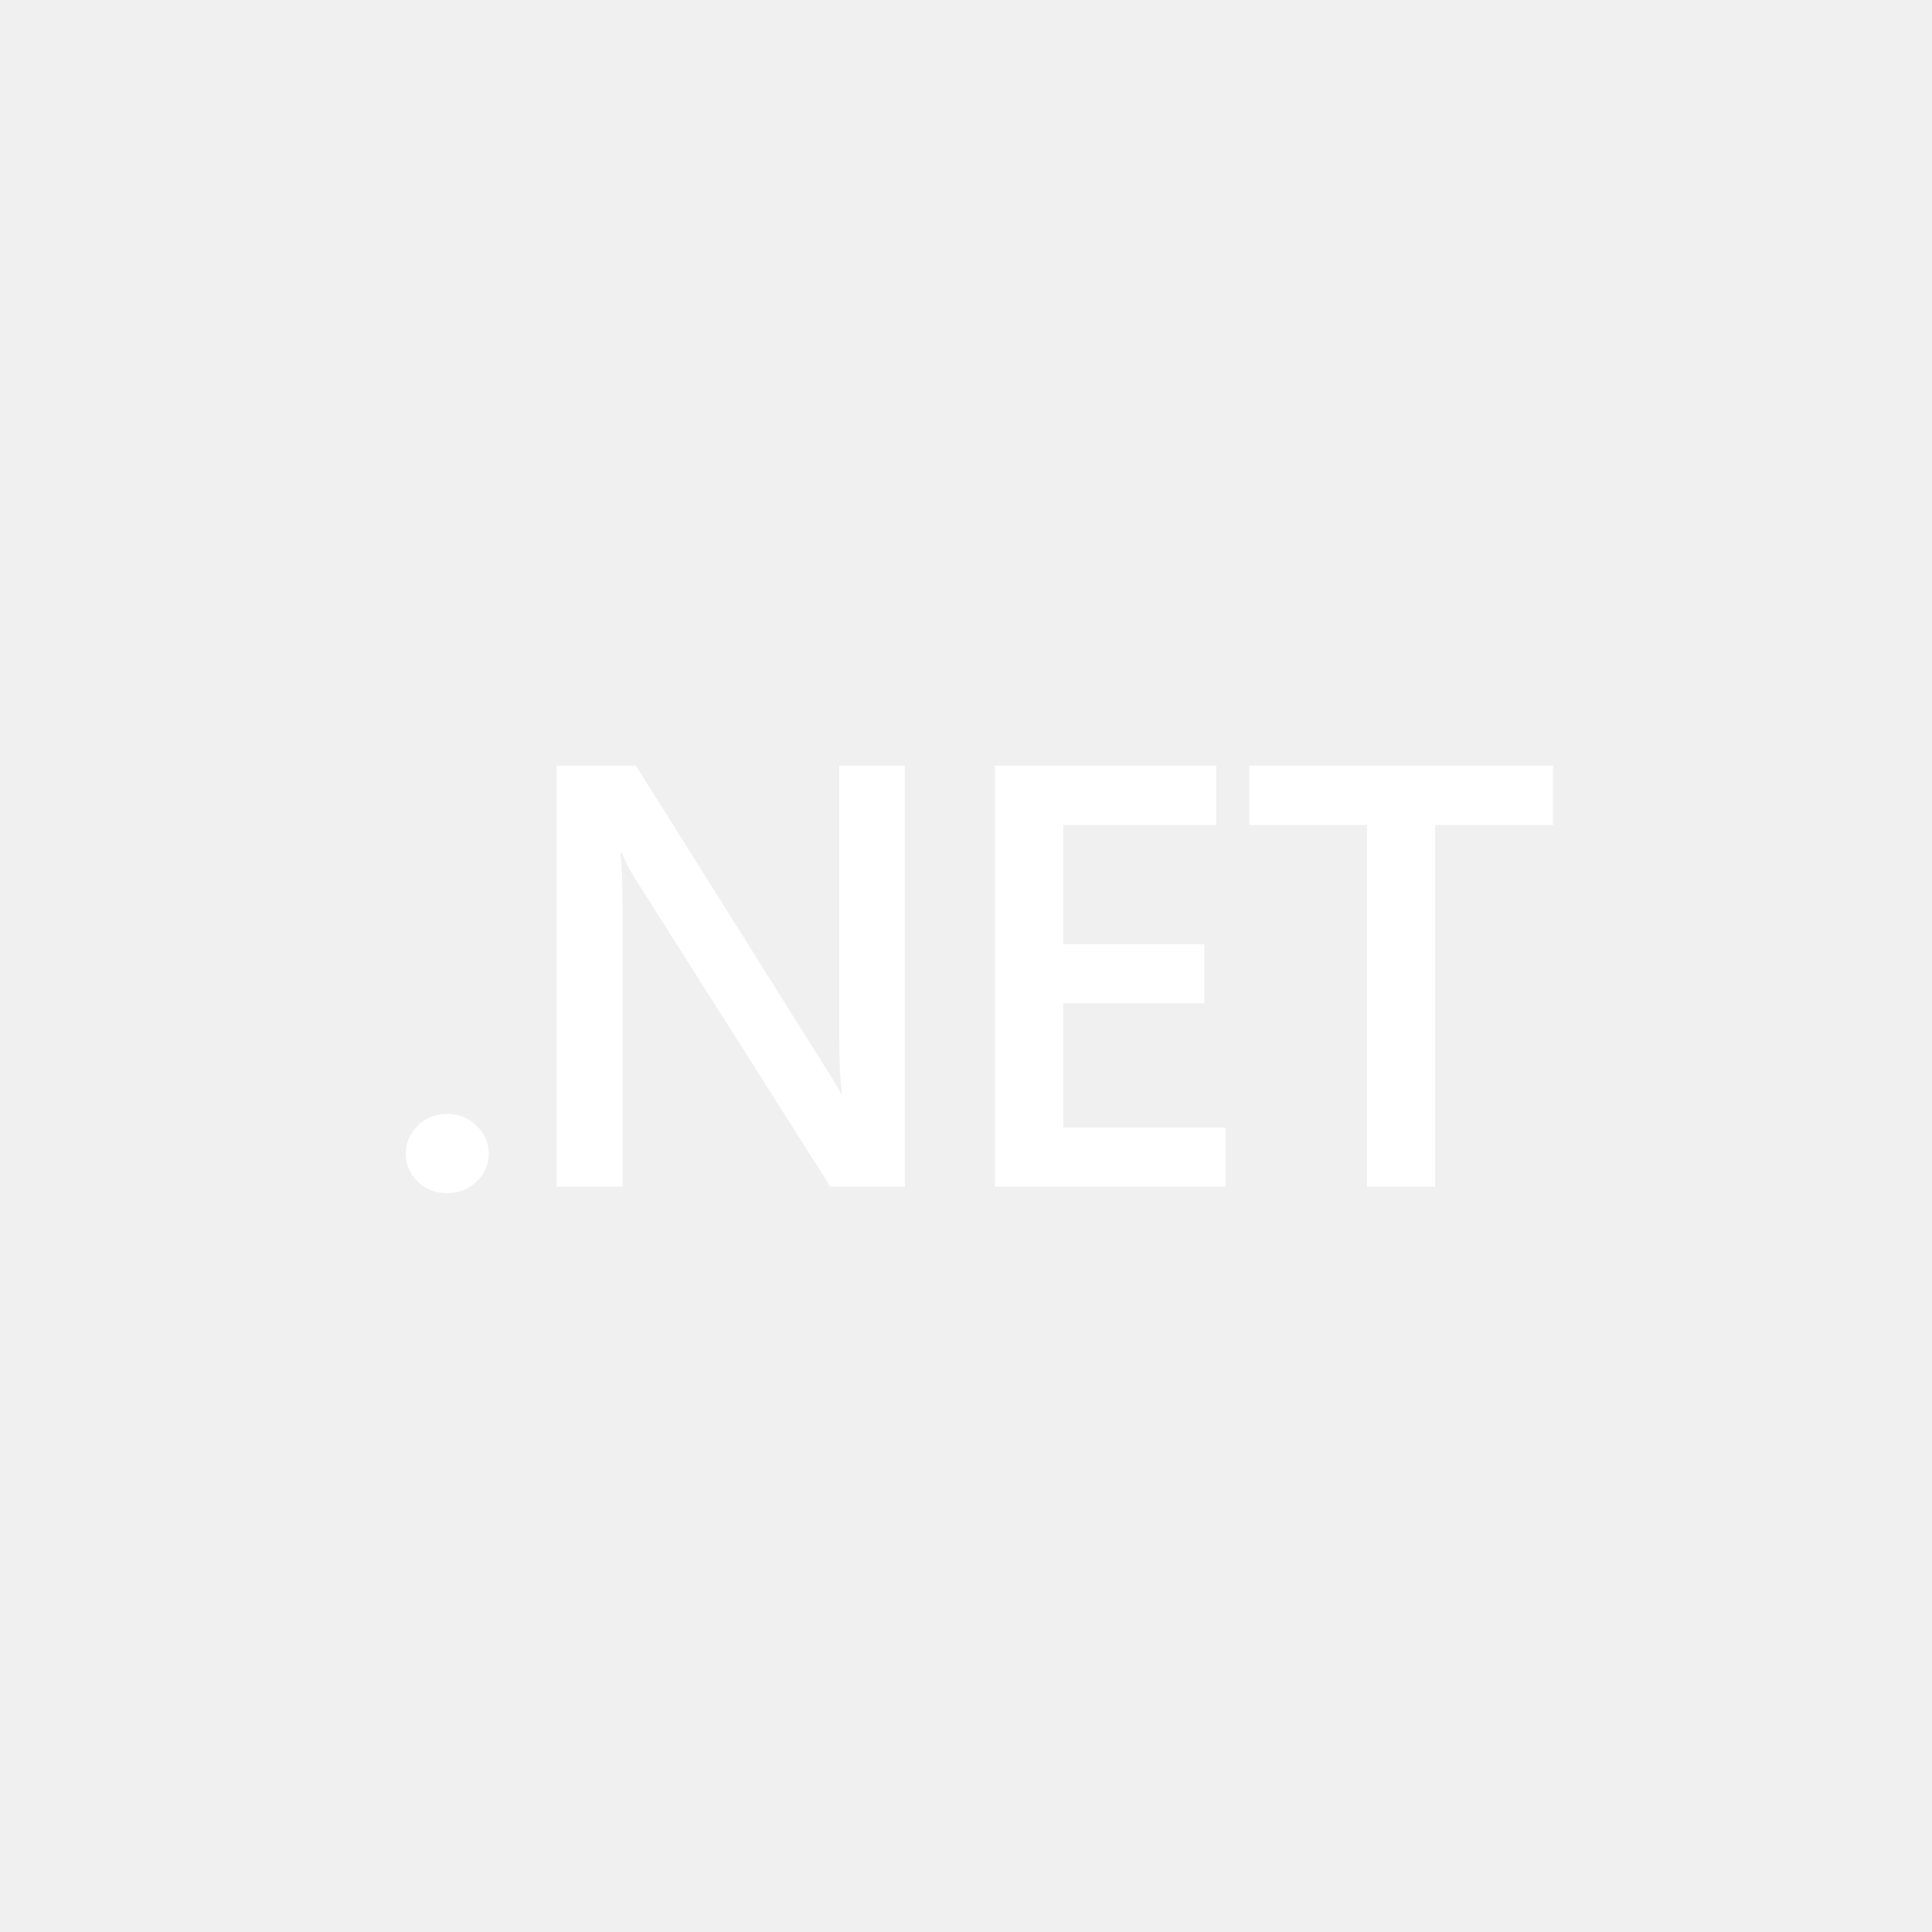
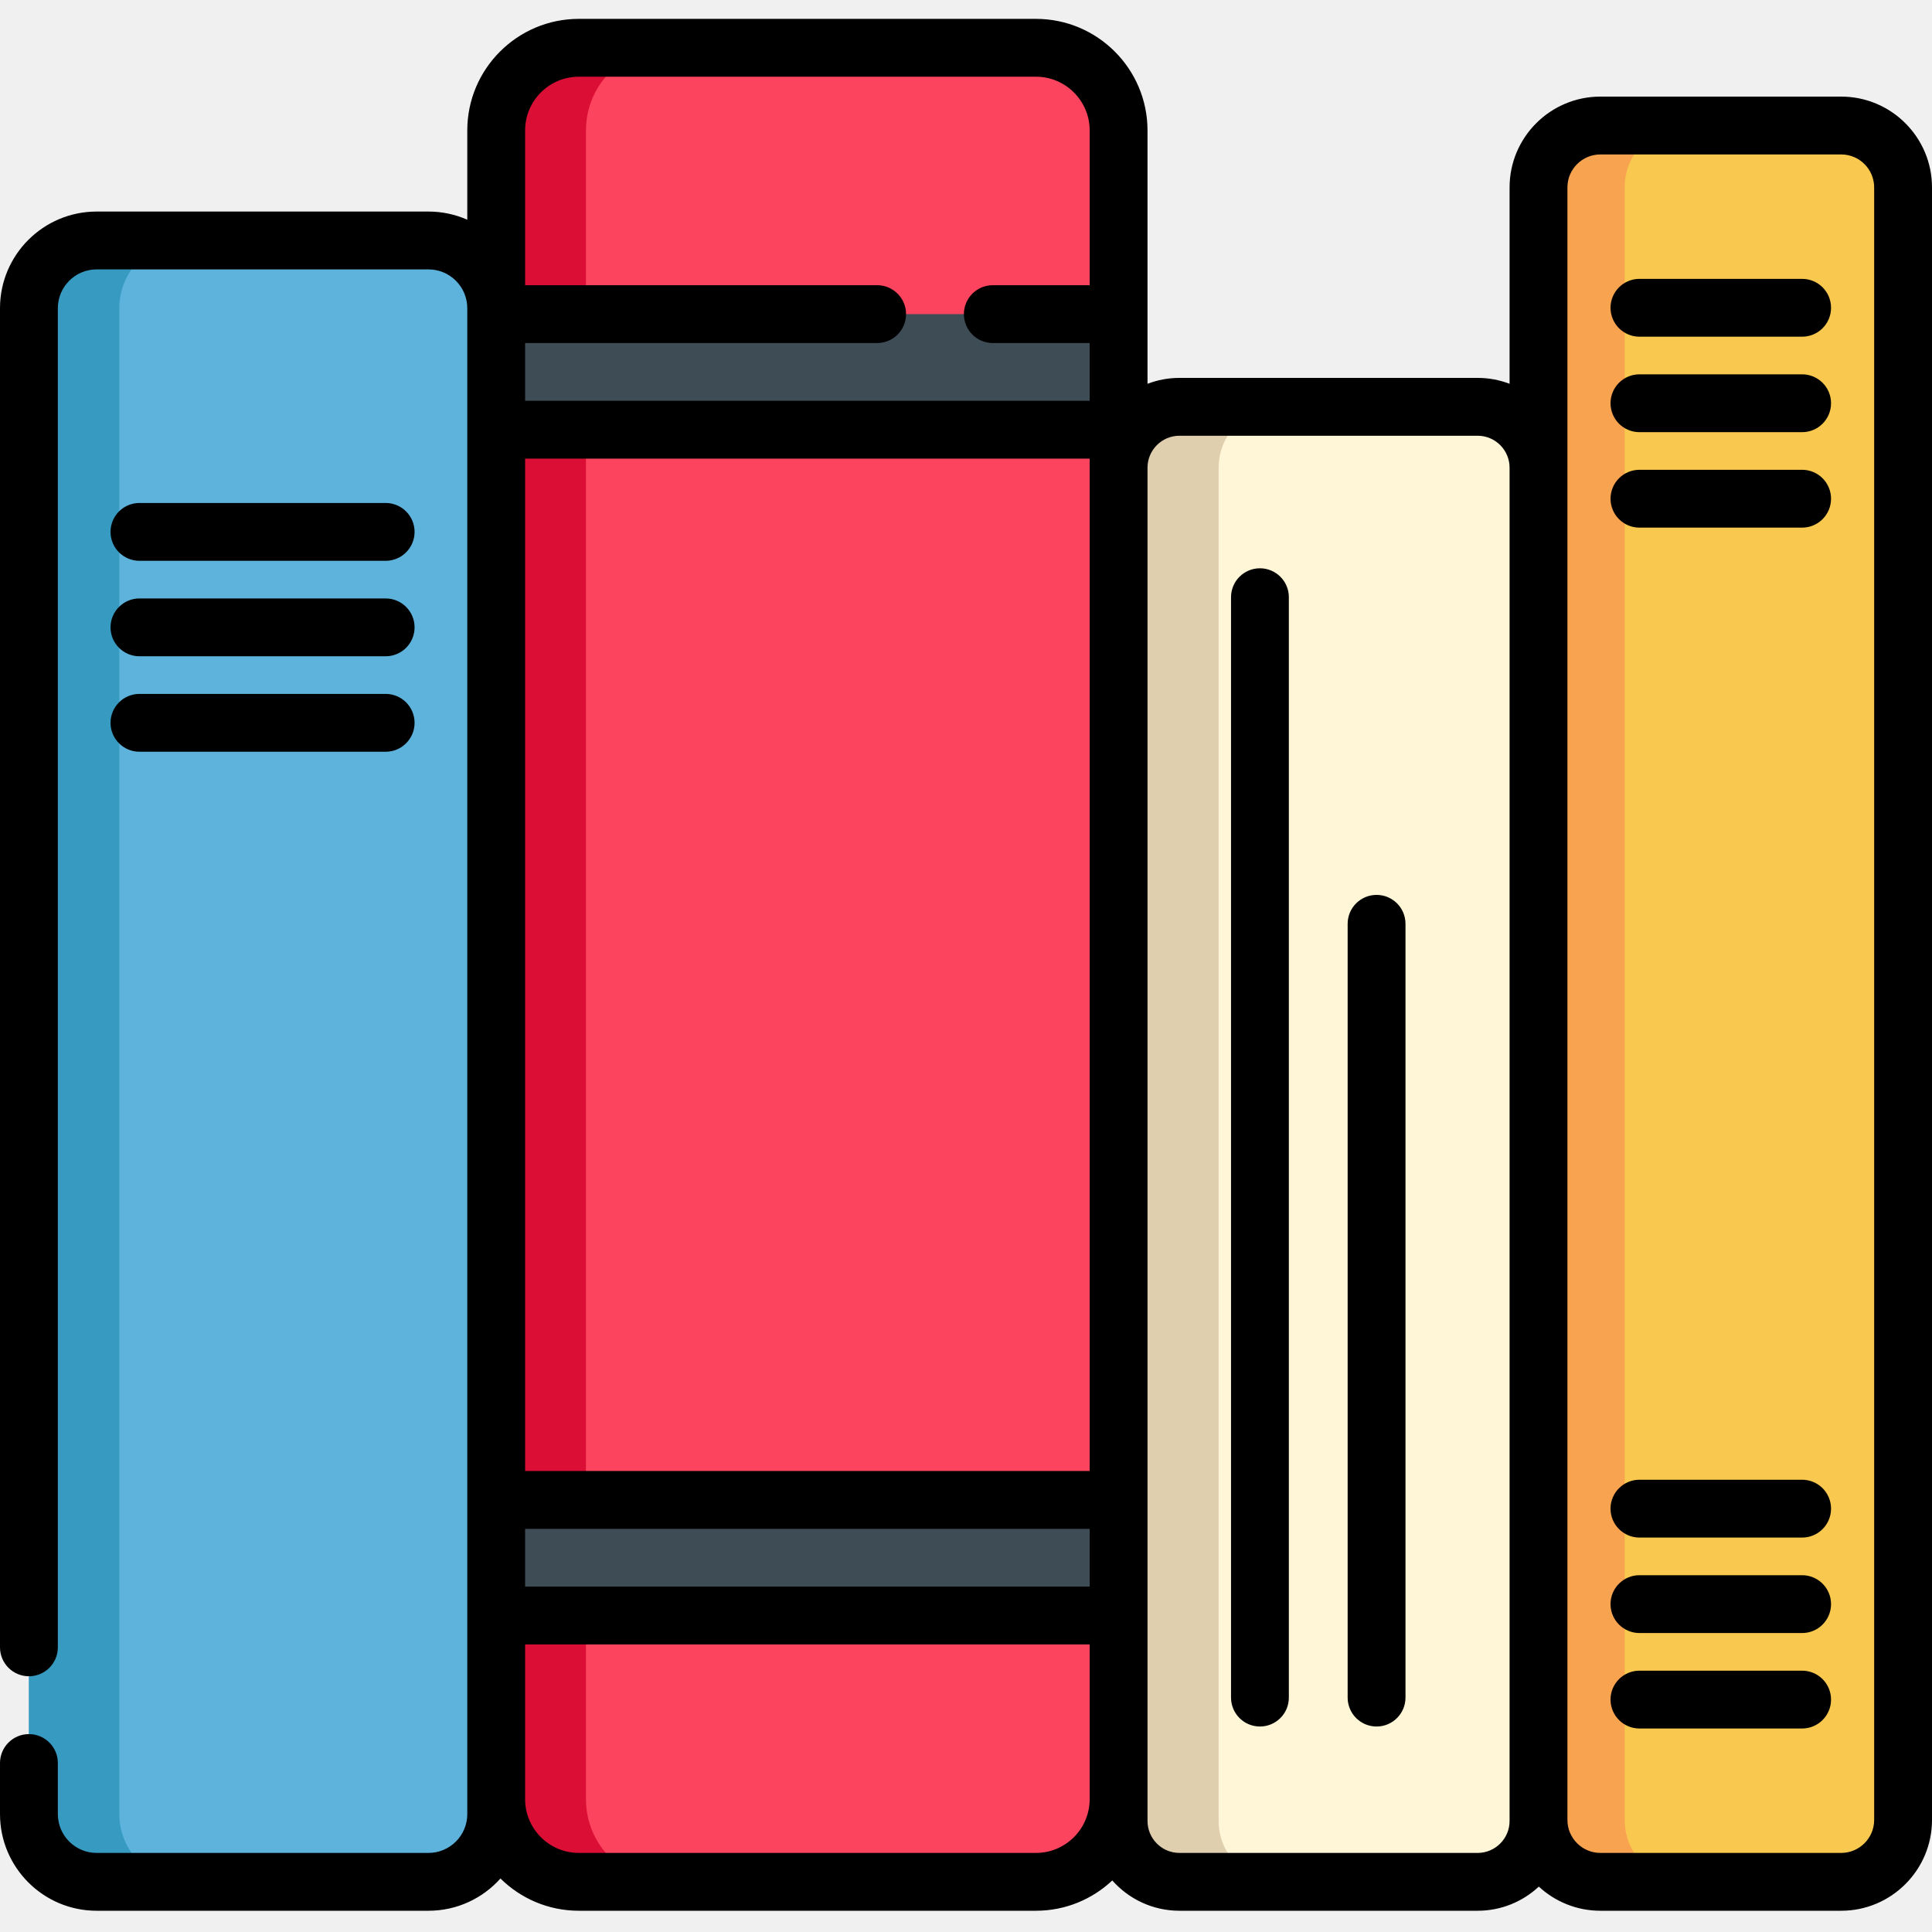
- <svg xmlns="http://www.w3.org/2000/svg" width="456" height="456" viewBox="0 0 456 456" version="1.1" xml:space="preserve" style="fill-rule:evenodd;clip-rule:evenodd;stroke-linejoin:round;stroke-miterlimit:2;">
-   <path d="m 105.5,281.609 c -2.703,0 -5.001,-0.9 -6.893,-2.702 -1.892,-1.848 -2.838,-4.042 -2.838,-6.582 0,-2.587 0.946,-4.804 2.838,-6.652 1.892,-1.848 4.19,-2.772 6.893,-2.772 2.748,0 5.068,0.924 6.96,2.772 1.937,1.848 2.906,4.064 2.906,6.652 0,2.54 -0.968,4.734 -2.906,6.582 -1.892,1.802 -4.212,2.702 -6.96,2.702 z" style="fill:#ffffff;fill-rule:nonzero;stroke-width:0.838" />
-   <path d="M 213.561,280.084 H 195.99 L 149.7,207.054 c -1.171,-1.848 -2.14,-3.765 -2.906,-5.751 h -0.406 c 0.361,2.125 0.541,6.675 0.541,13.65 v 65.132 h -15.543 v -99.36 h 18.719 l 44.737,71.298 c 1.892,2.957 3.109,4.989 3.649,6.098 h 0.27 c -0.45,-2.632 -0.676,-7.09 -0.676,-13.373 v -64.023 h 15.476 z" style="fill:#ffffff;fill-rule:nonzero;stroke-width:0.838" />
-   <path d="m 289.251,280.084 h -54.401 v -99.36 h 52.238 v 13.997 h -36.154 v 28.131 h 33.316 v 13.927 h -33.316 v 29.378 h 38.316 z" style="fill:#ffffff;fill-rule:nonzero;stroke-width:0.838" />
-   <path d="M 366.565,194.721 H 338.722 v 85.363 h -16.084 v -85.363 h -27.775 v -13.997 h 71.701 z" style="fill:#ffffff;fill-rule:nonzero;stroke-width:0.838" />
+ <svg xmlns="http://www.w3.org/2000/svg" t="1680505790491" class="icon" viewBox="0 0 1024 1024" version="1.1" p-id="3797" width="200" height="200">
+   <path d="M227.1 127.454H51.22c-19.82 0-35.892 16.07-35.892 35.89v798.172c0 19.828 16.07 35.898 35.89 35.898h175.884c19.828 0 35.898-16.07 35.898-35.9V163.346c0-19.82-16.07-35.89-35.9-35.89z m0 0" fill="#5EB3DD" p-id="3798" />
+   <path d="M99.156 997.4H51.21c-19.82 0-35.88-16.064-35.88-35.884V163.336c0-19.828 16.06-35.89 35.88-35.89h47.946c-19.828 0-35.906 16.06-35.906 35.89v798.18c0 19.82 16.08 35.882 35.906 35.882z m0 0" fill="#369AC1" p-id="3799" />
+   <path d="M783.188 215.626h-158.062c-17.814 0-32.26 14.436-32.26 32.256v717.274c0 17.812 14.446 32.258 32.26 32.258h158.06c17.814 0 32.252-14.446 32.252-32.258V247.882c0.008-17.82-14.438-32.258-32.25-32.258z m0 0" fill="#FFF5D7" p-id="3800" />
+   <path d="M678.172 997.406h-53.054c-17.798 0-32.244-14.446-32.244-32.242v-717.28c0-17.82 14.446-32.266 32.244-32.266h53.054c-17.82 0-32.266 14.444-32.266 32.264v717.282c0 17.796 14.446 32.242 32.266 32.242z m0 0" fill="#E0CFAF" p-id="3801" />
+   <path d="M975.876 66.532h-127.64c-18.11 0-32.8 14.686-32.8 32.796V964.62c0 18.108 14.688 32.796 32.8 32.796h127.64c18.108 0 32.796-14.688 32.796-32.796V99.328c0-18.11-14.688-32.796-32.798-32.796z m0 0" fill="#F9C84E" p-id="3802" />
+   <path d="M893.914 997.406h-45.672c-18.124 0-32.796-14.672-32.796-32.804V99.328c0-18.124 14.672-32.796 32.796-32.796h45.672c-18.1 0-32.796 14.672-32.796 32.796v865.274c0 18.132 14.694 32.804 32.796 32.804z m0 0" fill="#F7A34F" p-id="3803" />
+   <path d="M549.086 25.328H306.79c-24.188 0-43.79 19.6-43.79 43.79v884.506c0 24.18 19.6 43.79 43.79 43.79h242.288c24.188 0 43.79-19.61 43.79-43.788V69.116c0.008-24.188-19.602-43.79-43.782-43.79z m0 0" fill="#FC445F" p-id="3804" />
+   <path d="M354.368 997.414h-47.594c-24.18 0-43.774-19.594-43.774-43.79V69.12c0-24.18 19.594-43.774 43.774-43.774h47.594c-24.196 0-43.798 19.594-43.798 43.774v884.506c0 24.196 19.6 43.79 43.798 43.79z m0 0" fill="#DB0E35" p-id="3805" />
+   <path d="M263 166.492h329.868v61.258H263z m0 0M263 794.992h329.868v61.25H263z m0 0" fill="#3E4C56" p-id="3806" />
+   <path d="M975.876 51.204h-127.64c-26.532 0-48.126 21.586-48.126 48.124v104.094a47.17 47.17 0 0 0-16.922-3.126h-158.062c-5.962 0-11.666 1.11-16.922 3.126V69.118C608.204 36.524 581.68 10 549.086 10H306.79c-32.602 0-59.12 26.524-59.12 59.118v47.336a50.952 50.952 0 0 0-20.568-4.328H51.218C22.98 112.126 0 135.1 0 163.344v709.78a15.328 15.328 0 0 0 30.656 0V163.346c0-11.336 9.226-20.562 20.562-20.562h175.884c11.344 0 20.57 9.226 20.57 20.56v798.174c0 11.344-9.226 20.57-20.57 20.57H51.218c-11.336 0-20.56-9.226-20.56-20.57v-27.08a15.328 15.328 0 0 0-30.656 0v27.08c-0.002 28.24 22.974 51.22 51.216 51.22h175.884c15.148 0 28.774-6.61 38.156-17.096 10.68 10.564 25.36 17.094 41.532 17.094h242.288c15.64 0 29.868-6.11 40.454-16.054 8.718 9.836 21.444 16.054 35.594 16.054h158.06c12.518 0 23.916-4.866 32.416-12.796 8.586 7.936 20.054 12.796 32.632 12.796h127.64c26.54 0 48.126-21.586 48.126-48.116V99.328c0-26.532-21.586-48.124-48.126-48.124zM278.32 243.07h299.226v536.594H278.32z m0 567.25h299.226v30.594H278.32z m28.47-769.664h242.288c15.696 0 28.468 12.766 28.468 28.46v82.048h-51.336a15.328 15.328 0 0 0 0 30.656h51.336v30.6H278.32v-30.6h186.58a15.328 15.328 0 0 0 0-30.656h-186.58V69.118c0-15.696 12.774-28.46 28.47-28.46z m242.296 941.43H306.79c-15.696 0-28.47-12.766-28.47-28.46v-82.056h299.226v82.056c0 15.694-12.764 28.46-28.46 28.46z m251.024-16.93c0 9.336-7.594 16.93-16.922 16.93h-158.064c-9.328 0-16.92-7.594-16.92-16.93V247.882c0-9.336 7.592-16.928 16.92-16.928h158.064c9.328 0 16.92 7.592 16.92 16.928z m193.234-0.54c0 9.626-7.836 17.47-17.47 17.47h-127.64c-9.632 0-17.468-7.844-17.468-17.468V99.328c0-9.632 7.836-17.468 17.468-17.468h127.64c9.634 0 17.47 7.836 17.47 17.468z m0 0" p-id="3807" />
+   <path d="M73.914 297.242h130.492a15.328 15.328 0 0 0 0-30.656H73.914a15.328 15.328 0 0 0 0 30.656z m0 0M73.914 347.836h130.492a15.322 15.322 0 0 0 15.328-15.32 15.324 15.324 0 0 0-15.328-15.328H73.914a15.328 15.328 0 0 0-15.328 15.328c0 8.46 6.868 15.32 15.328 15.32z m0 0M73.914 398.438h130.492a15.328 15.328 0 0 0 0-30.656H73.914a15.328 15.328 0 0 0 0 30.656z m0 0M955.164 147.804h-86.22a15.328 15.328 0 0 0-15.326 15.32 15.328 15.328 0 0 0 15.328 15.33h86.218a15.324 15.324 0 0 0 15.328-15.33c0-8.46-6.86-15.32-15.328-15.32z m0 0M955.164 198.4h-86.22a15.328 15.328 0 0 0 0 30.656h86.22a15.328 15.328 0 0 0 0-30.656z m0 0M955.164 249h-86.22a15.334 15.334 0 0 0-15.326 15.328 15.334 15.334 0 0 0 15.328 15.328h86.218a15.328 15.328 0 0 0 0-30.656z m0 0M955.164 784.29h-86.22a15.334 15.334 0 0 0-15.326 15.328 15.334 15.334 0 0 0 15.328 15.328h86.218a15.328 15.328 0 0 0 0-30.656z m0 0M955.164 834.89h-86.22a15.328 15.328 0 0 0 0 30.656h86.22a15.328 15.328 0 0 0 0-30.656z m0 0M955.164 885.492h-86.22a15.328 15.328 0 0 0-15.326 15.32 15.328 15.328 0 0 0 15.328 15.328h86.218a15.324 15.324 0 0 0 15.328-15.328c0-8.46-6.86-15.32-15.328-15.32z m0 0M667.79 301.204a15.328 15.328 0 0 0-15.32 15.328v583.226a15.322 15.322 0 0 0 15.32 15.328 15.324 15.324 0 0 0 15.328-15.328V316.532c0-8.46-6.86-15.328-15.328-15.328z m0 0M729.61 474.312a15.328 15.328 0 0 0-15.328 15.328V899.76a15.328 15.328 0 0 0 30.656 0V489.64a15.324 15.324 0 0 0-15.328-15.328z m0 0" p-id="3808" />
</svg>
